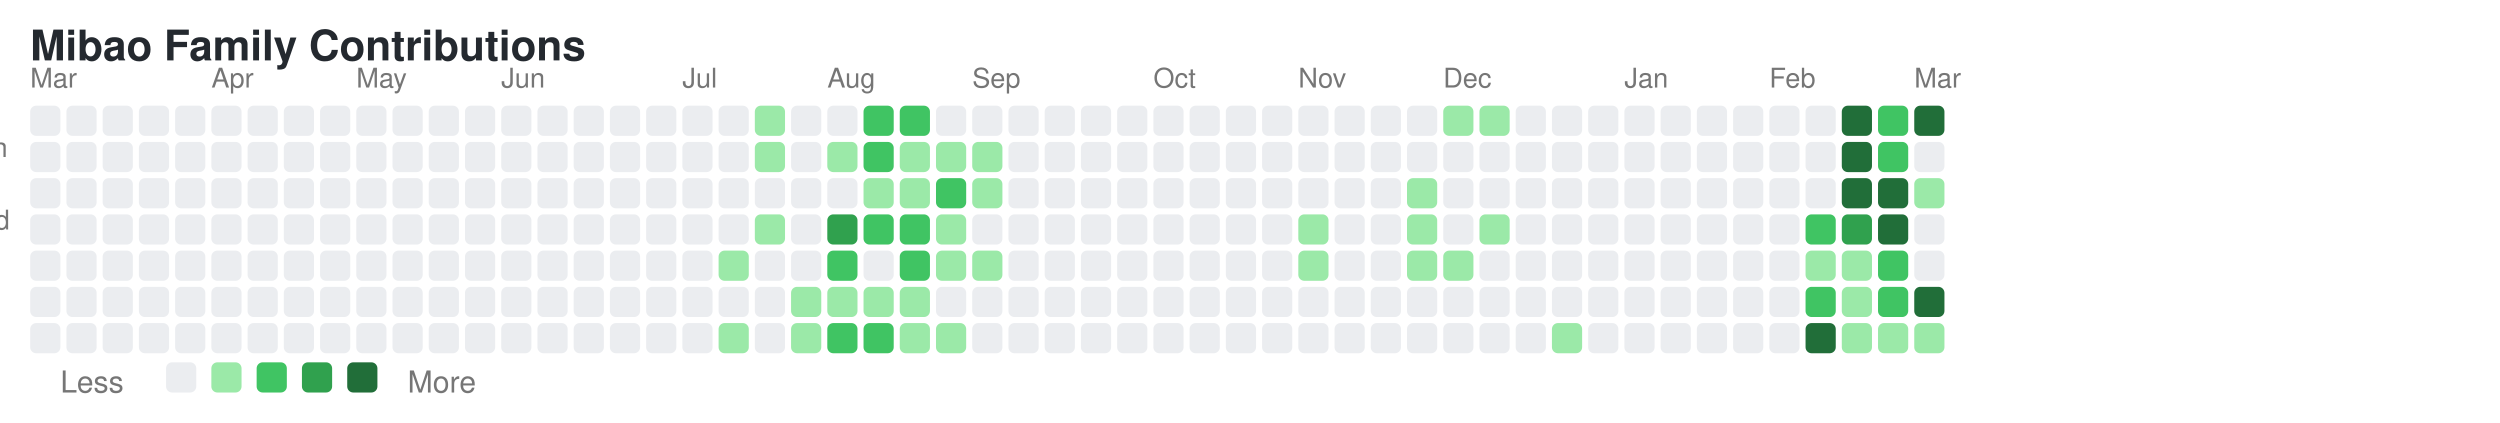
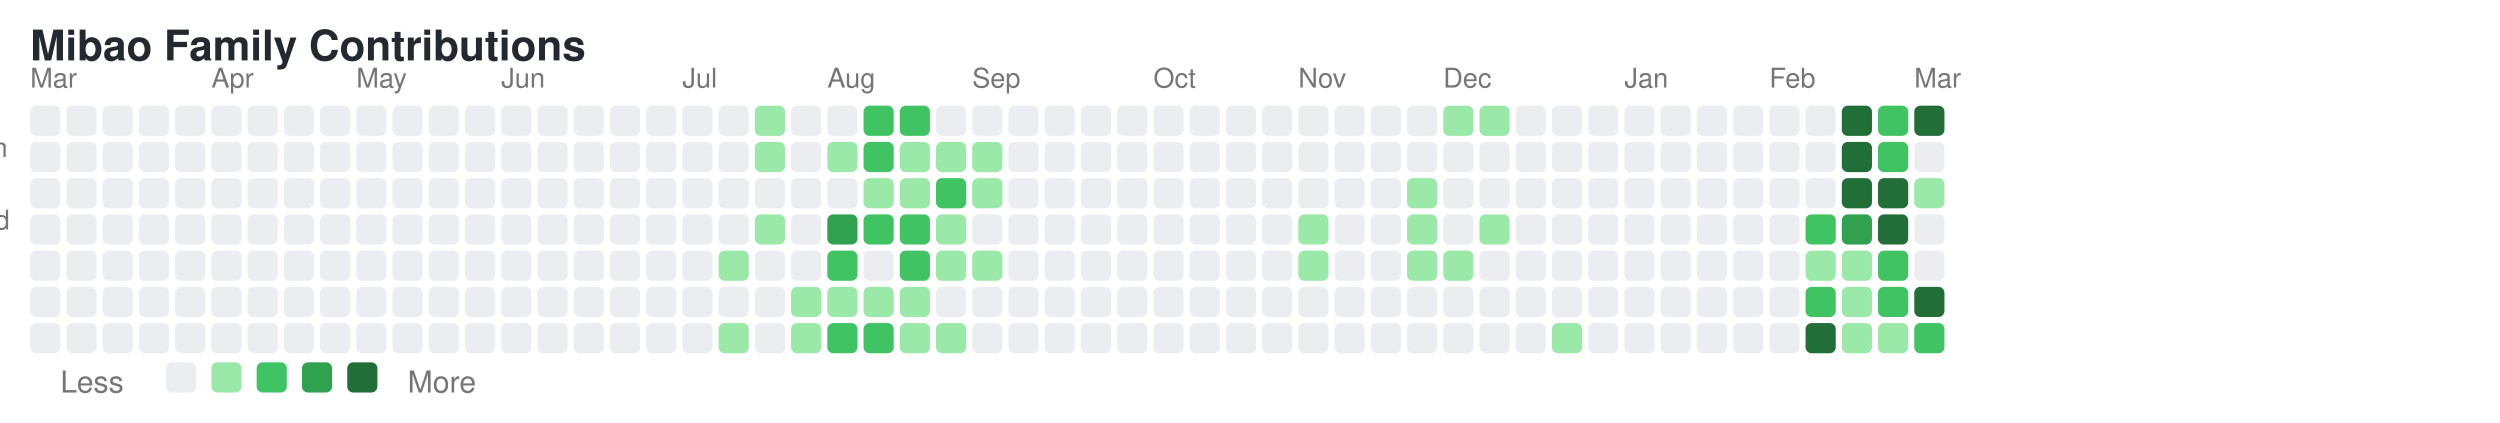
<svg xmlns="http://www.w3.org/2000/svg" width="828" height="140">
  <text x="10" y="20" font-family="-apple-system, BlinkMacSystemFont, Segoe UI, Helvetica, Arial, sans-serif" font-size="14" font-weight="600" fill="#24292f">Mibao Family Contributions</text>
  <g transform="translate(10, 35)">
    <text x="0" y="-6" font-family="-apple-system, BlinkMacSystemFont, Segoe UI, Helvetica, Arial, sans-serif" font-size="9" fill="#767676">Mar</text>
    <text x="60" y="-6" font-family="-apple-system, BlinkMacSystemFont, Segoe UI, Helvetica, Arial, sans-serif" font-size="9" fill="#767676">Apr</text>
    <text x="108" y="-6" font-family="-apple-system, BlinkMacSystemFont, Segoe UI, Helvetica, Arial, sans-serif" font-size="9" fill="#767676">May</text>
    <text x="156" y="-6" font-family="-apple-system, BlinkMacSystemFont, Segoe UI, Helvetica, Arial, sans-serif" font-size="9" fill="#767676">Jun</text>
    <text x="216" y="-6" font-family="-apple-system, BlinkMacSystemFont, Segoe UI, Helvetica, Arial, sans-serif" font-size="9" fill="#767676">Jul</text>
    <text x="264" y="-6" font-family="-apple-system, BlinkMacSystemFont, Segoe UI, Helvetica, Arial, sans-serif" font-size="9" fill="#767676">Aug</text>
    <text x="312" y="-6" font-family="-apple-system, BlinkMacSystemFont, Segoe UI, Helvetica, Arial, sans-serif" font-size="9" fill="#767676">Sep</text>
    <text x="372" y="-6" font-family="-apple-system, BlinkMacSystemFont, Segoe UI, Helvetica, Arial, sans-serif" font-size="9" fill="#767676">Oct</text>
    <text x="420" y="-6" font-family="-apple-system, BlinkMacSystemFont, Segoe UI, Helvetica, Arial, sans-serif" font-size="9" fill="#767676">Nov</text>
    <text x="468" y="-6" font-family="-apple-system, BlinkMacSystemFont, Segoe UI, Helvetica, Arial, sans-serif" font-size="9" fill="#767676">Dec</text>
    <text x="528" y="-6" font-family="-apple-system, BlinkMacSystemFont, Segoe UI, Helvetica, Arial, sans-serif" font-size="9" fill="#767676">Jan</text>
    <text x="576" y="-6" font-family="-apple-system, BlinkMacSystemFont, Segoe UI, Helvetica, Arial, sans-serif" font-size="9" fill="#767676">Feb</text>
    <text x="624" y="-6" font-family="-apple-system, BlinkMacSystemFont, Segoe UI, Helvetica, Arial, sans-serif" font-size="9" fill="#767676">Mar</text>
    <text x="-25" y="17.0" font-family="-apple-system, BlinkMacSystemFont, Segoe UI, Helvetica, Arial, sans-serif" font-size="9" fill="#767676">Mon</text>
    <text x="-25" y="41.0" font-family="-apple-system, BlinkMacSystemFont, Segoe UI, Helvetica, Arial, sans-serif" font-size="9" fill="#767676">Wed</text>
    <text x="-25" y="65.0" font-family="-apple-system, BlinkMacSystemFont, Segoe UI, Helvetica, Arial, sans-serif" font-size="9" fill="#767676">Fri</text>
    <rect x="0" y="0" width="10" height="10" fill="#ebedf0" rx="2" />
    <rect x="0" y="12" width="10" height="10" fill="#ebedf0" rx="2" />
    <rect x="0" y="24" width="10" height="10" fill="#ebedf0" rx="2" />
    <rect x="0" y="36" width="10" height="10" fill="#ebedf0" rx="2" />
    <rect x="0" y="48" width="10" height="10" fill="#ebedf0" rx="2" />
    <rect x="0" y="60" width="10" height="10" fill="#ebedf0" rx="2" />
    <rect x="0" y="72" width="10" height="10" fill="#ebedf0" rx="2" />
    <rect x="12" y="0" width="10" height="10" fill="#ebedf0" rx="2" />
    <rect x="12" y="12" width="10" height="10" fill="#ebedf0" rx="2" />
    <rect x="12" y="24" width="10" height="10" fill="#ebedf0" rx="2" />
    <rect x="12" y="36" width="10" height="10" fill="#ebedf0" rx="2" />
    <rect x="12" y="48" width="10" height="10" fill="#ebedf0" rx="2" />
    <rect x="12" y="60" width="10" height="10" fill="#ebedf0" rx="2" />
    <rect x="12" y="72" width="10" height="10" fill="#ebedf0" rx="2" />
    <rect x="24" y="0" width="10" height="10" fill="#ebedf0" rx="2" />
    <rect x="24" y="12" width="10" height="10" fill="#ebedf0" rx="2" />
    <rect x="24" y="24" width="10" height="10" fill="#ebedf0" rx="2" />
    <rect x="24" y="36" width="10" height="10" fill="#ebedf0" rx="2" />
    <rect x="24" y="48" width="10" height="10" fill="#ebedf0" rx="2" />
    <rect x="24" y="60" width="10" height="10" fill="#ebedf0" rx="2" />
    <rect x="24" y="72" width="10" height="10" fill="#ebedf0" rx="2" />
    <rect x="36" y="0" width="10" height="10" fill="#ebedf0" rx="2" />
    <rect x="36" y="12" width="10" height="10" fill="#ebedf0" rx="2" />
    <rect x="36" y="24" width="10" height="10" fill="#ebedf0" rx="2" />
    <rect x="36" y="36" width="10" height="10" fill="#ebedf0" rx="2" />
    <rect x="36" y="48" width="10" height="10" fill="#ebedf0" rx="2" />
    <rect x="36" y="60" width="10" height="10" fill="#ebedf0" rx="2" />
    <rect x="36" y="72" width="10" height="10" fill="#ebedf0" rx="2" />
    <rect x="48" y="0" width="10" height="10" fill="#ebedf0" rx="2" />
    <rect x="48" y="12" width="10" height="10" fill="#ebedf0" rx="2" />
    <rect x="48" y="24" width="10" height="10" fill="#ebedf0" rx="2" />
    <rect x="48" y="36" width="10" height="10" fill="#ebedf0" rx="2" />
    <rect x="48" y="48" width="10" height="10" fill="#ebedf0" rx="2" />
    <rect x="48" y="60" width="10" height="10" fill="#ebedf0" rx="2" />
    <rect x="48" y="72" width="10" height="10" fill="#ebedf0" rx="2" />
    <rect x="60" y="0" width="10" height="10" fill="#ebedf0" rx="2" />
    <rect x="60" y="12" width="10" height="10" fill="#ebedf0" rx="2" />
    <rect x="60" y="24" width="10" height="10" fill="#ebedf0" rx="2" />
    <rect x="60" y="36" width="10" height="10" fill="#ebedf0" rx="2" />
    <rect x="60" y="48" width="10" height="10" fill="#ebedf0" rx="2" />
    <rect x="60" y="60" width="10" height="10" fill="#ebedf0" rx="2" />
    <rect x="60" y="72" width="10" height="10" fill="#ebedf0" rx="2" />
    <rect x="72" y="0" width="10" height="10" fill="#ebedf0" rx="2" />
    <rect x="72" y="12" width="10" height="10" fill="#ebedf0" rx="2" />
    <rect x="72" y="24" width="10" height="10" fill="#ebedf0" rx="2" />
    <rect x="72" y="36" width="10" height="10" fill="#ebedf0" rx="2" />
    <rect x="72" y="48" width="10" height="10" fill="#ebedf0" rx="2" />
    <rect x="72" y="60" width="10" height="10" fill="#ebedf0" rx="2" />
    <rect x="72" y="72" width="10" height="10" fill="#ebedf0" rx="2" />
    <rect x="84" y="0" width="10" height="10" fill="#ebedf0" rx="2" />
    <rect x="84" y="12" width="10" height="10" fill="#ebedf0" rx="2" />
    <rect x="84" y="24" width="10" height="10" fill="#ebedf0" rx="2" />
    <rect x="84" y="36" width="10" height="10" fill="#ebedf0" rx="2" />
    <rect x="84" y="48" width="10" height="10" fill="#ebedf0" rx="2" />
    <rect x="84" y="60" width="10" height="10" fill="#ebedf0" rx="2" />
    <rect x="84" y="72" width="10" height="10" fill="#ebedf0" rx="2" />
    <rect x="96" y="0" width="10" height="10" fill="#ebedf0" rx="2" />
    <rect x="96" y="12" width="10" height="10" fill="#ebedf0" rx="2" />
    <rect x="96" y="24" width="10" height="10" fill="#ebedf0" rx="2" />
    <rect x="96" y="36" width="10" height="10" fill="#ebedf0" rx="2" />
    <rect x="96" y="48" width="10" height="10" fill="#ebedf0" rx="2" />
    <rect x="96" y="60" width="10" height="10" fill="#ebedf0" rx="2" />
    <rect x="96" y="72" width="10" height="10" fill="#ebedf0" rx="2" />
    <rect x="108" y="0" width="10" height="10" fill="#ebedf0" rx="2" />
    <rect x="108" y="12" width="10" height="10" fill="#ebedf0" rx="2" />
    <rect x="108" y="24" width="10" height="10" fill="#ebedf0" rx="2" />
    <rect x="108" y="36" width="10" height="10" fill="#ebedf0" rx="2" />
    <rect x="108" y="48" width="10" height="10" fill="#ebedf0" rx="2" />
    <rect x="108" y="60" width="10" height="10" fill="#ebedf0" rx="2" />
    <rect x="108" y="72" width="10" height="10" fill="#ebedf0" rx="2" />
    <rect x="120" y="0" width="10" height="10" fill="#ebedf0" rx="2" />
    <rect x="120" y="12" width="10" height="10" fill="#ebedf0" rx="2" />
    <rect x="120" y="24" width="10" height="10" fill="#ebedf0" rx="2" />
    <rect x="120" y="36" width="10" height="10" fill="#ebedf0" rx="2" />
    <rect x="120" y="48" width="10" height="10" fill="#ebedf0" rx="2" />
    <rect x="120" y="60" width="10" height="10" fill="#ebedf0" rx="2" />
    <rect x="120" y="72" width="10" height="10" fill="#ebedf0" rx="2" />
    <rect x="132" y="0" width="10" height="10" fill="#ebedf0" rx="2" />
    <rect x="132" y="12" width="10" height="10" fill="#ebedf0" rx="2" />
    <rect x="132" y="24" width="10" height="10" fill="#ebedf0" rx="2" />
    <rect x="132" y="36" width="10" height="10" fill="#ebedf0" rx="2" />
    <rect x="132" y="48" width="10" height="10" fill="#ebedf0" rx="2" />
    <rect x="132" y="60" width="10" height="10" fill="#ebedf0" rx="2" />
    <rect x="132" y="72" width="10" height="10" fill="#ebedf0" rx="2" />
    <rect x="144" y="0" width="10" height="10" fill="#ebedf0" rx="2" />
    <rect x="144" y="12" width="10" height="10" fill="#ebedf0" rx="2" />
    <rect x="144" y="24" width="10" height="10" fill="#ebedf0" rx="2" />
    <rect x="144" y="36" width="10" height="10" fill="#ebedf0" rx="2" />
    <rect x="144" y="48" width="10" height="10" fill="#ebedf0" rx="2" />
    <rect x="144" y="60" width="10" height="10" fill="#ebedf0" rx="2" />
    <rect x="144" y="72" width="10" height="10" fill="#ebedf0" rx="2" />
    <rect x="156" y="0" width="10" height="10" fill="#ebedf0" rx="2" />
    <rect x="156" y="12" width="10" height="10" fill="#ebedf0" rx="2" />
    <rect x="156" y="24" width="10" height="10" fill="#ebedf0" rx="2" />
    <rect x="156" y="36" width="10" height="10" fill="#ebedf0" rx="2" />
    <rect x="156" y="48" width="10" height="10" fill="#ebedf0" rx="2" />
    <rect x="156" y="60" width="10" height="10" fill="#ebedf0" rx="2" />
    <rect x="156" y="72" width="10" height="10" fill="#ebedf0" rx="2" />
    <rect x="168" y="0" width="10" height="10" fill="#ebedf0" rx="2" />
    <rect x="168" y="12" width="10" height="10" fill="#ebedf0" rx="2" />
    <rect x="168" y="24" width="10" height="10" fill="#ebedf0" rx="2" />
    <rect x="168" y="36" width="10" height="10" fill="#ebedf0" rx="2" />
    <rect x="168" y="48" width="10" height="10" fill="#ebedf0" rx="2" />
    <rect x="168" y="60" width="10" height="10" fill="#ebedf0" rx="2" />
    <rect x="168" y="72" width="10" height="10" fill="#ebedf0" rx="2" />
    <rect x="180" y="0" width="10" height="10" fill="#ebedf0" rx="2" />
    <rect x="180" y="12" width="10" height="10" fill="#ebedf0" rx="2" />
    <rect x="180" y="24" width="10" height="10" fill="#ebedf0" rx="2" />
    <rect x="180" y="36" width="10" height="10" fill="#ebedf0" rx="2" />
    <rect x="180" y="48" width="10" height="10" fill="#ebedf0" rx="2" />
    <rect x="180" y="60" width="10" height="10" fill="#ebedf0" rx="2" />
    <rect x="180" y="72" width="10" height="10" fill="#ebedf0" rx="2" />
    <rect x="192" y="0" width="10" height="10" fill="#ebedf0" rx="2" />
    <rect x="192" y="12" width="10" height="10" fill="#ebedf0" rx="2" />
    <rect x="192" y="24" width="10" height="10" fill="#ebedf0" rx="2" />
    <rect x="192" y="36" width="10" height="10" fill="#ebedf0" rx="2" />
    <rect x="192" y="48" width="10" height="10" fill="#ebedf0" rx="2" />
    <rect x="192" y="60" width="10" height="10" fill="#ebedf0" rx="2" />
    <rect x="192" y="72" width="10" height="10" fill="#ebedf0" rx="2" />
    <rect x="204" y="0" width="10" height="10" fill="#ebedf0" rx="2" />
    <rect x="204" y="12" width="10" height="10" fill="#ebedf0" rx="2" />
    <rect x="204" y="24" width="10" height="10" fill="#ebedf0" rx="2" />
    <rect x="204" y="36" width="10" height="10" fill="#ebedf0" rx="2" />
    <rect x="204" y="48" width="10" height="10" fill="#ebedf0" rx="2" />
    <rect x="204" y="60" width="10" height="10" fill="#ebedf0" rx="2" />
    <rect x="204" y="72" width="10" height="10" fill="#ebedf0" rx="2" />
    <rect x="216" y="0" width="10" height="10" fill="#ebedf0" rx="2" />
    <rect x="216" y="12" width="10" height="10" fill="#ebedf0" rx="2" />
    <rect x="216" y="24" width="10" height="10" fill="#ebedf0" rx="2" />
    <rect x="216" y="36" width="10" height="10" fill="#ebedf0" rx="2" />
    <rect x="216" y="48" width="10" height="10" fill="#ebedf0" rx="2" />
    <rect x="216" y="60" width="10" height="10" fill="#ebedf0" rx="2" />
    <rect x="216" y="72" width="10" height="10" fill="#ebedf0" rx="2" />
    <rect x="228" y="0" width="10" height="10" fill="#ebedf0" rx="2" />
    <rect x="228" y="12" width="10" height="10" fill="#ebedf0" rx="2" />
    <rect x="228" y="24" width="10" height="10" fill="#ebedf0" rx="2" />
    <rect x="228" y="36" width="10" height="10" fill="#ebedf0" rx="2" />
    <rect x="228" y="48" width="10" height="10" fill="#9be9a8" rx="2" />
    <rect x="228" y="60" width="10" height="10" fill="#ebedf0" rx="2" />
    <rect x="228" y="72" width="10" height="10" fill="#9be9a8" rx="2" />
    <rect x="240" y="0" width="10" height="10" fill="#9be9a8" rx="2" />
    <rect x="240" y="12" width="10" height="10" fill="#9be9a8" rx="2" />
    <rect x="240" y="24" width="10" height="10" fill="#ebedf0" rx="2" />
    <rect x="240" y="36" width="10" height="10" fill="#9be9a8" rx="2" />
    <rect x="240" y="48" width="10" height="10" fill="#ebedf0" rx="2" />
    <rect x="240" y="60" width="10" height="10" fill="#ebedf0" rx="2" />
    <rect x="240" y="72" width="10" height="10" fill="#ebedf0" rx="2" />
    <rect x="252" y="0" width="10" height="10" fill="#ebedf0" rx="2" />
    <rect x="252" y="12" width="10" height="10" fill="#ebedf0" rx="2" />
    <rect x="252" y="24" width="10" height="10" fill="#ebedf0" rx="2" />
    <rect x="252" y="36" width="10" height="10" fill="#ebedf0" rx="2" />
    <rect x="252" y="48" width="10" height="10" fill="#ebedf0" rx="2" />
    <rect x="252" y="60" width="10" height="10" fill="#9be9a8" rx="2" />
    <rect x="252" y="72" width="10" height="10" fill="#9be9a8" rx="2" />
    <rect x="264" y="0" width="10" height="10" fill="#ebedf0" rx="2" />
    <rect x="264" y="12" width="10" height="10" fill="#9be9a8" rx="2" />
    <rect x="264" y="24" width="10" height="10" fill="#ebedf0" rx="2" />
    <rect x="264" y="36" width="10" height="10" fill="#30a14e" rx="2" />
    <rect x="264" y="48" width="10" height="10" fill="#40c463" rx="2" />
    <rect x="264" y="60" width="10" height="10" fill="#9be9a8" rx="2" />
    <rect x="264" y="72" width="10" height="10" fill="#40c463" rx="2" />
    <rect x="276" y="0" width="10" height="10" fill="#40c463" rx="2" />
    <rect x="276" y="12" width="10" height="10" fill="#40c463" rx="2" />
    <rect x="276" y="24" width="10" height="10" fill="#9be9a8" rx="2" />
    <rect x="276" y="36" width="10" height="10" fill="#40c463" rx="2" />
    <rect x="276" y="48" width="10" height="10" fill="#ebedf0" rx="2" />
    <rect x="276" y="60" width="10" height="10" fill="#9be9a8" rx="2" />
    <rect x="276" y="72" width="10" height="10" fill="#40c463" rx="2" />
    <rect x="288" y="0" width="10" height="10" fill="#40c463" rx="2" />
    <rect x="288" y="12" width="10" height="10" fill="#9be9a8" rx="2" />
    <rect x="288" y="24" width="10" height="10" fill="#9be9a8" rx="2" />
    <rect x="288" y="36" width="10" height="10" fill="#40c463" rx="2" />
    <rect x="288" y="48" width="10" height="10" fill="#40c463" rx="2" />
    <rect x="288" y="60" width="10" height="10" fill="#9be9a8" rx="2" />
    <rect x="288" y="72" width="10" height="10" fill="#9be9a8" rx="2" />
    <rect x="300" y="0" width="10" height="10" fill="#ebedf0" rx="2" />
    <rect x="300" y="12" width="10" height="10" fill="#9be9a8" rx="2" />
    <rect x="300" y="24" width="10" height="10" fill="#40c463" rx="2" />
    <rect x="300" y="36" width="10" height="10" fill="#9be9a8" rx="2" />
    <rect x="300" y="48" width="10" height="10" fill="#9be9a8" rx="2" />
    <rect x="300" y="60" width="10" height="10" fill="#ebedf0" rx="2" />
    <rect x="300" y="72" width="10" height="10" fill="#9be9a8" rx="2" />
    <rect x="312" y="0" width="10" height="10" fill="#ebedf0" rx="2" />
    <rect x="312" y="12" width="10" height="10" fill="#9be9a8" rx="2" />
    <rect x="312" y="24" width="10" height="10" fill="#9be9a8" rx="2" />
    <rect x="312" y="36" width="10" height="10" fill="#ebedf0" rx="2" />
    <rect x="312" y="48" width="10" height="10" fill="#9be9a8" rx="2" />
    <rect x="312" y="60" width="10" height="10" fill="#ebedf0" rx="2" />
    <rect x="312" y="72" width="10" height="10" fill="#ebedf0" rx="2" />
    <rect x="324" y="0" width="10" height="10" fill="#ebedf0" rx="2" />
    <rect x="324" y="12" width="10" height="10" fill="#ebedf0" rx="2" />
    <rect x="324" y="24" width="10" height="10" fill="#ebedf0" rx="2" />
    <rect x="324" y="36" width="10" height="10" fill="#ebedf0" rx="2" />
    <rect x="324" y="48" width="10" height="10" fill="#ebedf0" rx="2" />
    <rect x="324" y="60" width="10" height="10" fill="#ebedf0" rx="2" />
    <rect x="324" y="72" width="10" height="10" fill="#ebedf0" rx="2" />
    <rect x="336" y="0" width="10" height="10" fill="#ebedf0" rx="2" />
    <rect x="336" y="12" width="10" height="10" fill="#ebedf0" rx="2" />
    <rect x="336" y="24" width="10" height="10" fill="#ebedf0" rx="2" />
    <rect x="336" y="36" width="10" height="10" fill="#ebedf0" rx="2" />
    <rect x="336" y="48" width="10" height="10" fill="#ebedf0" rx="2" />
    <rect x="336" y="60" width="10" height="10" fill="#ebedf0" rx="2" />
    <rect x="336" y="72" width="10" height="10" fill="#ebedf0" rx="2" />
    <rect x="348" y="0" width="10" height="10" fill="#ebedf0" rx="2" />
    <rect x="348" y="12" width="10" height="10" fill="#ebedf0" rx="2" />
    <rect x="348" y="24" width="10" height="10" fill="#ebedf0" rx="2" />
    <rect x="348" y="36" width="10" height="10" fill="#ebedf0" rx="2" />
    <rect x="348" y="48" width="10" height="10" fill="#ebedf0" rx="2" />
    <rect x="348" y="60" width="10" height="10" fill="#ebedf0" rx="2" />
    <rect x="348" y="72" width="10" height="10" fill="#ebedf0" rx="2" />
    <rect x="360" y="0" width="10" height="10" fill="#ebedf0" rx="2" />
    <rect x="360" y="12" width="10" height="10" fill="#ebedf0" rx="2" />
    <rect x="360" y="24" width="10" height="10" fill="#ebedf0" rx="2" />
    <rect x="360" y="36" width="10" height="10" fill="#ebedf0" rx="2" />
    <rect x="360" y="48" width="10" height="10" fill="#ebedf0" rx="2" />
    <rect x="360" y="60" width="10" height="10" fill="#ebedf0" rx="2" />
    <rect x="360" y="72" width="10" height="10" fill="#ebedf0" rx="2" />
    <rect x="372" y="0" width="10" height="10" fill="#ebedf0" rx="2" />
    <rect x="372" y="12" width="10" height="10" fill="#ebedf0" rx="2" />
    <rect x="372" y="24" width="10" height="10" fill="#ebedf0" rx="2" />
    <rect x="372" y="36" width="10" height="10" fill="#ebedf0" rx="2" />
    <rect x="372" y="48" width="10" height="10" fill="#ebedf0" rx="2" />
    <rect x="372" y="60" width="10" height="10" fill="#ebedf0" rx="2" />
    <rect x="372" y="72" width="10" height="10" fill="#ebedf0" rx="2" />
    <rect x="384" y="0" width="10" height="10" fill="#ebedf0" rx="2" />
    <rect x="384" y="12" width="10" height="10" fill="#ebedf0" rx="2" />
    <rect x="384" y="24" width="10" height="10" fill="#ebedf0" rx="2" />
    <rect x="384" y="36" width="10" height="10" fill="#ebedf0" rx="2" />
    <rect x="384" y="48" width="10" height="10" fill="#ebedf0" rx="2" />
    <rect x="384" y="60" width="10" height="10" fill="#ebedf0" rx="2" />
    <rect x="384" y="72" width="10" height="10" fill="#ebedf0" rx="2" />
    <rect x="396" y="0" width="10" height="10" fill="#ebedf0" rx="2" />
    <rect x="396" y="12" width="10" height="10" fill="#ebedf0" rx="2" />
    <rect x="396" y="24" width="10" height="10" fill="#ebedf0" rx="2" />
    <rect x="396" y="36" width="10" height="10" fill="#ebedf0" rx="2" />
    <rect x="396" y="48" width="10" height="10" fill="#ebedf0" rx="2" />
    <rect x="396" y="60" width="10" height="10" fill="#ebedf0" rx="2" />
    <rect x="396" y="72" width="10" height="10" fill="#ebedf0" rx="2" />
    <rect x="408" y="0" width="10" height="10" fill="#ebedf0" rx="2" />
    <rect x="408" y="12" width="10" height="10" fill="#ebedf0" rx="2" />
    <rect x="408" y="24" width="10" height="10" fill="#ebedf0" rx="2" />
    <rect x="408" y="36" width="10" height="10" fill="#ebedf0" rx="2" />
    <rect x="408" y="48" width="10" height="10" fill="#ebedf0" rx="2" />
    <rect x="408" y="60" width="10" height="10" fill="#ebedf0" rx="2" />
    <rect x="408" y="72" width="10" height="10" fill="#ebedf0" rx="2" />
    <rect x="420" y="0" width="10" height="10" fill="#ebedf0" rx="2" />
    <rect x="420" y="12" width="10" height="10" fill="#ebedf0" rx="2" />
    <rect x="420" y="24" width="10" height="10" fill="#ebedf0" rx="2" />
    <rect x="420" y="36" width="10" height="10" fill="#9be9a8" rx="2" />
    <rect x="420" y="48" width="10" height="10" fill="#9be9a8" rx="2" />
    <rect x="420" y="60" width="10" height="10" fill="#ebedf0" rx="2" />
    <rect x="420" y="72" width="10" height="10" fill="#ebedf0" rx="2" />
    <rect x="432" y="0" width="10" height="10" fill="#ebedf0" rx="2" />
    <rect x="432" y="12" width="10" height="10" fill="#ebedf0" rx="2" />
    <rect x="432" y="24" width="10" height="10" fill="#ebedf0" rx="2" />
    <rect x="432" y="36" width="10" height="10" fill="#ebedf0" rx="2" />
    <rect x="432" y="48" width="10" height="10" fill="#ebedf0" rx="2" />
    <rect x="432" y="60" width="10" height="10" fill="#ebedf0" rx="2" />
    <rect x="432" y="72" width="10" height="10" fill="#ebedf0" rx="2" />
    <rect x="444" y="0" width="10" height="10" fill="#ebedf0" rx="2" />
    <rect x="444" y="12" width="10" height="10" fill="#ebedf0" rx="2" />
    <rect x="444" y="24" width="10" height="10" fill="#ebedf0" rx="2" />
    <rect x="444" y="36" width="10" height="10" fill="#ebedf0" rx="2" />
    <rect x="444" y="48" width="10" height="10" fill="#ebedf0" rx="2" />
    <rect x="444" y="60" width="10" height="10" fill="#ebedf0" rx="2" />
    <rect x="444" y="72" width="10" height="10" fill="#ebedf0" rx="2" />
    <rect x="456" y="0" width="10" height="10" fill="#ebedf0" rx="2" />
    <rect x="456" y="12" width="10" height="10" fill="#ebedf0" rx="2" />
    <rect x="456" y="24" width="10" height="10" fill="#9be9a8" rx="2" />
    <rect x="456" y="36" width="10" height="10" fill="#9be9a8" rx="2" />
    <rect x="456" y="48" width="10" height="10" fill="#9be9a8" rx="2" />
    <rect x="456" y="60" width="10" height="10" fill="#ebedf0" rx="2" />
    <rect x="456" y="72" width="10" height="10" fill="#ebedf0" rx="2" />
    <rect x="468" y="0" width="10" height="10" fill="#9be9a8" rx="2" />
    <rect x="468" y="12" width="10" height="10" fill="#ebedf0" rx="2" />
    <rect x="468" y="24" width="10" height="10" fill="#ebedf0" rx="2" />
    <rect x="468" y="36" width="10" height="10" fill="#ebedf0" rx="2" />
    <rect x="468" y="48" width="10" height="10" fill="#9be9a8" rx="2" />
    <rect x="468" y="60" width="10" height="10" fill="#ebedf0" rx="2" />
    <rect x="468" y="72" width="10" height="10" fill="#ebedf0" rx="2" />
    <rect x="480" y="0" width="10" height="10" fill="#9be9a8" rx="2" />
    <rect x="480" y="12" width="10" height="10" fill="#ebedf0" rx="2" />
    <rect x="480" y="24" width="10" height="10" fill="#ebedf0" rx="2" />
    <rect x="480" y="36" width="10" height="10" fill="#9be9a8" rx="2" />
    <rect x="480" y="48" width="10" height="10" fill="#ebedf0" rx="2" />
    <rect x="480" y="60" width="10" height="10" fill="#ebedf0" rx="2" />
    <rect x="480" y="72" width="10" height="10" fill="#ebedf0" rx="2" />
    <rect x="492" y="0" width="10" height="10" fill="#ebedf0" rx="2" />
    <rect x="492" y="12" width="10" height="10" fill="#ebedf0" rx="2" />
    <rect x="492" y="24" width="10" height="10" fill="#ebedf0" rx="2" />
    <rect x="492" y="36" width="10" height="10" fill="#ebedf0" rx="2" />
    <rect x="492" y="48" width="10" height="10" fill="#ebedf0" rx="2" />
    <rect x="492" y="60" width="10" height="10" fill="#ebedf0" rx="2" />
    <rect x="492" y="72" width="10" height="10" fill="#ebedf0" rx="2" />
    <rect x="504" y="0" width="10" height="10" fill="#ebedf0" rx="2" />
    <rect x="504" y="12" width="10" height="10" fill="#ebedf0" rx="2" />
    <rect x="504" y="24" width="10" height="10" fill="#ebedf0" rx="2" />
    <rect x="504" y="36" width="10" height="10" fill="#ebedf0" rx="2" />
    <rect x="504" y="48" width="10" height="10" fill="#ebedf0" rx="2" />
    <rect x="504" y="60" width="10" height="10" fill="#ebedf0" rx="2" />
    <rect x="504" y="72" width="10" height="10" fill="#9be9a8" rx="2" />
    <rect x="516" y="0" width="10" height="10" fill="#ebedf0" rx="2" />
    <rect x="516" y="12" width="10" height="10" fill="#ebedf0" rx="2" />
    <rect x="516" y="24" width="10" height="10" fill="#ebedf0" rx="2" />
    <rect x="516" y="36" width="10" height="10" fill="#ebedf0" rx="2" />
    <rect x="516" y="48" width="10" height="10" fill="#ebedf0" rx="2" />
    <rect x="516" y="60" width="10" height="10" fill="#ebedf0" rx="2" />
    <rect x="516" y="72" width="10" height="10" fill="#ebedf0" rx="2" />
    <rect x="528" y="0" width="10" height="10" fill="#ebedf0" rx="2" />
    <rect x="528" y="12" width="10" height="10" fill="#ebedf0" rx="2" />
    <rect x="528" y="24" width="10" height="10" fill="#ebedf0" rx="2" />
    <rect x="528" y="36" width="10" height="10" fill="#ebedf0" rx="2" />
    <rect x="528" y="48" width="10" height="10" fill="#ebedf0" rx="2" />
    <rect x="528" y="60" width="10" height="10" fill="#ebedf0" rx="2" />
    <rect x="528" y="72" width="10" height="10" fill="#ebedf0" rx="2" />
    <rect x="540" y="0" width="10" height="10" fill="#ebedf0" rx="2" />
    <rect x="540" y="12" width="10" height="10" fill="#ebedf0" rx="2" />
    <rect x="540" y="24" width="10" height="10" fill="#ebedf0" rx="2" />
    <rect x="540" y="36" width="10" height="10" fill="#ebedf0" rx="2" />
    <rect x="540" y="48" width="10" height="10" fill="#ebedf0" rx="2" />
    <rect x="540" y="60" width="10" height="10" fill="#ebedf0" rx="2" />
    <rect x="540" y="72" width="10" height="10" fill="#ebedf0" rx="2" />
    <rect x="552" y="0" width="10" height="10" fill="#ebedf0" rx="2" />
    <rect x="552" y="12" width="10" height="10" fill="#ebedf0" rx="2" />
    <rect x="552" y="24" width="10" height="10" fill="#ebedf0" rx="2" />
    <rect x="552" y="36" width="10" height="10" fill="#ebedf0" rx="2" />
    <rect x="552" y="48" width="10" height="10" fill="#ebedf0" rx="2" />
    <rect x="552" y="60" width="10" height="10" fill="#ebedf0" rx="2" />
    <rect x="552" y="72" width="10" height="10" fill="#ebedf0" rx="2" />
    <rect x="564" y="0" width="10" height="10" fill="#ebedf0" rx="2" />
    <rect x="564" y="12" width="10" height="10" fill="#ebedf0" rx="2" />
    <rect x="564" y="24" width="10" height="10" fill="#ebedf0" rx="2" />
    <rect x="564" y="36" width="10" height="10" fill="#ebedf0" rx="2" />
    <rect x="564" y="48" width="10" height="10" fill="#ebedf0" rx="2" />
    <rect x="564" y="60" width="10" height="10" fill="#ebedf0" rx="2" />
    <rect x="564" y="72" width="10" height="10" fill="#ebedf0" rx="2" />
    <rect x="576" y="0" width="10" height="10" fill="#ebedf0" rx="2" />
    <rect x="576" y="12" width="10" height="10" fill="#ebedf0" rx="2" />
    <rect x="576" y="24" width="10" height="10" fill="#ebedf0" rx="2" />
    <rect x="576" y="36" width="10" height="10" fill="#ebedf0" rx="2" />
    <rect x="576" y="48" width="10" height="10" fill="#ebedf0" rx="2" />
    <rect x="576" y="60" width="10" height="10" fill="#ebedf0" rx="2" />
    <rect x="576" y="72" width="10" height="10" fill="#ebedf0" rx="2" />
    <rect x="588" y="0" width="10" height="10" fill="#ebedf0" rx="2" />
    <rect x="588" y="12" width="10" height="10" fill="#ebedf0" rx="2" />
    <rect x="588" y="24" width="10" height="10" fill="#ebedf0" rx="2" />
    <rect x="588" y="36" width="10" height="10" fill="#40c463" rx="2" />
    <rect x="588" y="48" width="10" height="10" fill="#9be9a8" rx="2" />
    <rect x="588" y="60" width="10" height="10" fill="#40c463" rx="2" />
    <rect x="588" y="72" width="10" height="10" fill="#216e39" rx="2" />
    <rect x="600" y="0" width="10" height="10" fill="#216e39" rx="2" />
    <rect x="600" y="12" width="10" height="10" fill="#216e39" rx="2" />
    <rect x="600" y="24" width="10" height="10" fill="#216e39" rx="2" />
    <rect x="600" y="36" width="10" height="10" fill="#30a14e" rx="2" />
    <rect x="600" y="48" width="10" height="10" fill="#9be9a8" rx="2" />
    <rect x="600" y="60" width="10" height="10" fill="#9be9a8" rx="2" />
    <rect x="600" y="72" width="10" height="10" fill="#9be9a8" rx="2" />
    <rect x="612" y="0" width="10" height="10" fill="#40c463" rx="2" />
    <rect x="612" y="12" width="10" height="10" fill="#40c463" rx="2" />
    <rect x="612" y="24" width="10" height="10" fill="#216e39" rx="2" />
    <rect x="612" y="36" width="10" height="10" fill="#216e39" rx="2" />
    <rect x="612" y="48" width="10" height="10" fill="#40c463" rx="2" />
    <rect x="612" y="60" width="10" height="10" fill="#40c463" rx="2" />
    <rect x="612" y="72" width="10" height="10" fill="#9be9a8" rx="2" />
    <rect x="624" y="0" width="10" height="10" fill="#216e39" rx="2" />
    <rect x="624" y="12" width="10" height="10" fill="#ebedf0" rx="2" />
    <rect x="624" y="24" width="10" height="10" fill="#9be9a8" rx="2" />
    <rect x="624" y="36" width="10" height="10" fill="#ebedf0" rx="2" />
    <rect x="624" y="48" width="10" height="10" fill="#ebedf0" rx="2" />
    <rect x="624" y="60" width="10" height="10" fill="#216e39" rx="2" />
-     <rect x="624" y="72" width="10" height="10" fill="#9be9a8" rx="2" />
+     <rect x="624" y="72" width="10" height="10" fill="#40c463" rx="2" />
    <text x="10" y="95" font-family="-apple-system, BlinkMacSystemFont, Segoe UI, Helvetica, Arial, sans-serif" font-size="10" fill="#767676">Less</text>
    <rect x="45" y="85" width="10" height="10" fill="#ebedf0" rx="2" />
    <rect x="60" y="85" width="10" height="10" fill="#9be9a8" rx="2" />
    <rect x="75" y="85" width="10" height="10" fill="#40c463" rx="2" />
    <rect x="90" y="85" width="10" height="10" fill="#30a14e" rx="2" />
    <rect x="105" y="85" width="10" height="10" fill="#216e39" rx="2" />
    <text x="125" y="95" font-family="-apple-system, BlinkMacSystemFont, Segoe UI, Helvetica, Arial, sans-serif" font-size="10" fill="#767676">More</text>
  </g>
</svg>
